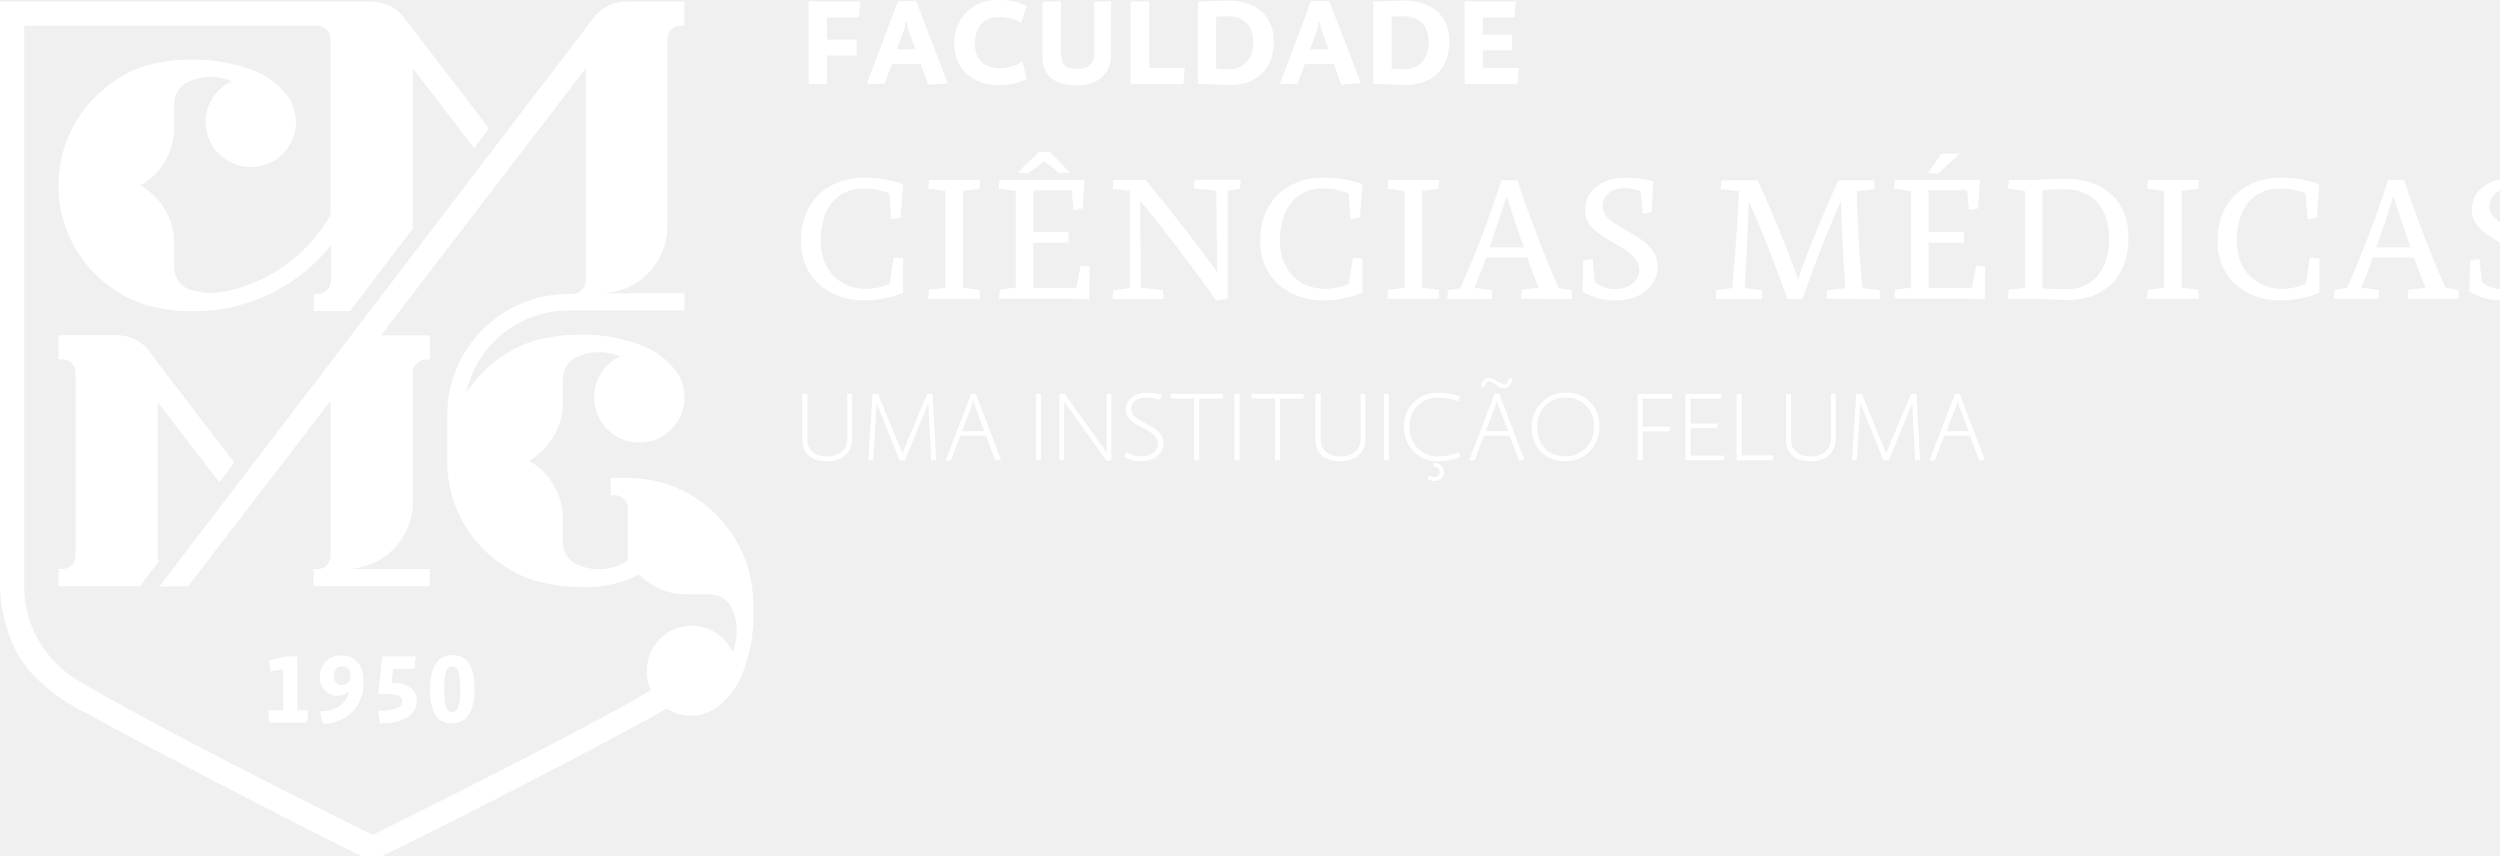
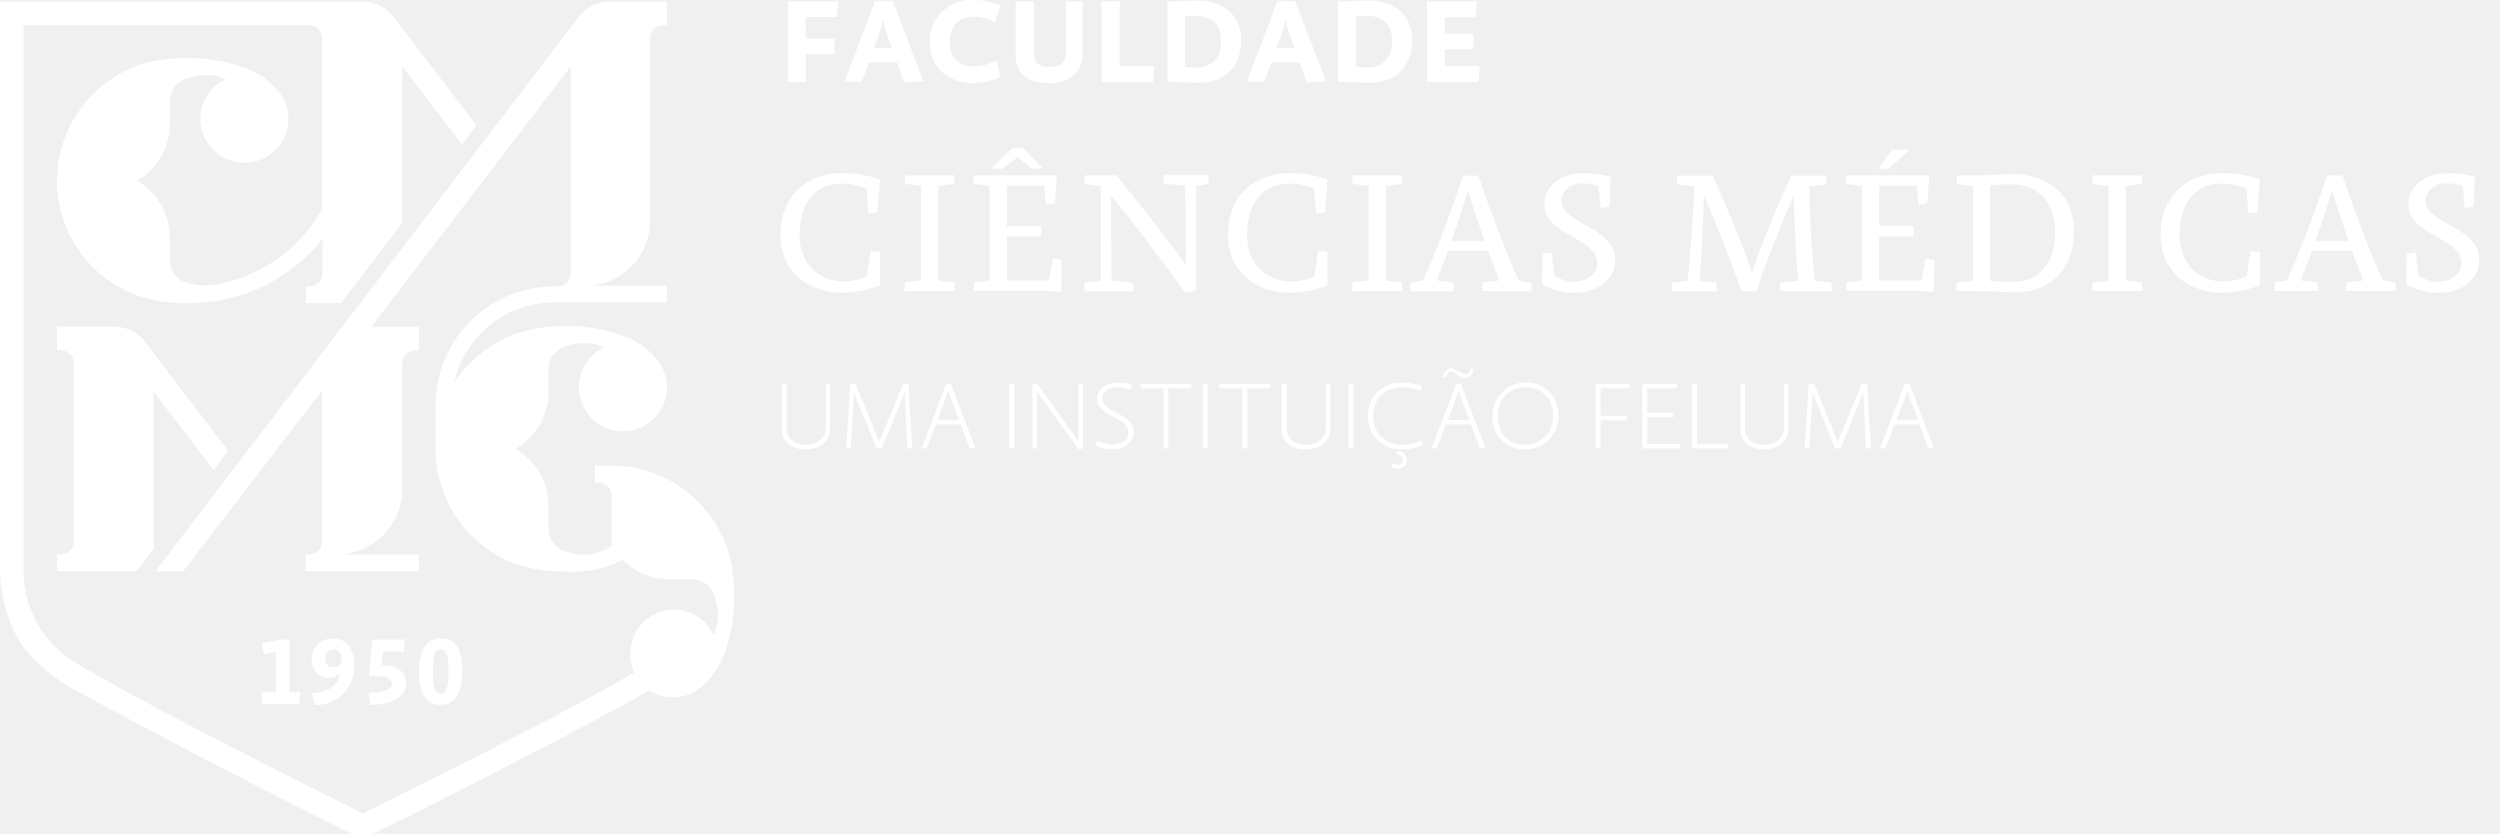
- <svg xmlns="http://www.w3.org/2000/svg" id="43e5afda-dff1-417a-8443-6a50a395920b" data-name="Layer 1" viewBox="0 0 380 130">
+ <svg xmlns="http://www.w3.org/2000/svg" id="43e5afda-dff1-417a-8443-6a50a395920b" data-name="Layer 1" viewBox="0 0 390 130">
  <polygon fill="#ffffff" points="130.53 2.65 125.69 2.65 125.69 6.02 130.2 6.02 130.2 8.44 125.69 8.44 125.69 12.79 122.91 12.79 122.91 0.22 130.76 0.22 130.53 2.65" />
  <path fill="#ffffff" d="M188.32,88.78l-1.11-3.14h-4.4l-1.11,3H179l4.73-12.56h2.78l4.79,12.47Zm-3-8.37a5.87,5.87,0,0,1-.26-1.2h-.15a4.26,4.26,0,0,1-.24,1.2l-1.1,3h2.82Z" transform="translate(-47.25 -75.9)" />
  <path fill="#ffffff" d="M199.11,88.87c-3.65,0-6.8-2.19-6.8-6.25A6.37,6.37,0,0,1,199,75.9a9.59,9.59,0,0,1,4.29.88l-.83,2.6a6.5,6.5,0,0,0-3.31-.88c-2,0-3.71,1-3.71,4.09,0,2.7,1.77,3.68,3.85,3.68a6.78,6.78,0,0,0,3.41-1l.59,2.67a10,10,0,0,1-4.2.89" transform="translate(-47.25 -75.9)" />
  <path fill="#ffffff" d="M211,88.87c-3.61,0-5.3-1.49-5.3-4.53V76.12h2.83v7.59c0,1.71.37,2.64,2.49,2.64,1.9,0,2.56-.89,2.56-2.69V76.12h2.56v8.22c0,2.54-1.76,4.53-5.14,4.53" transform="translate(-47.25 -75.9)" />
  <polygon fill="#ffffff" points="179.87 12.79 171.84 12.79 171.84 0.22 174.68 0.22 174.68 10.31 180.08 10.31 179.87 12.79" />
  <path fill="#ffffff" d="M234.29,88.81c-1,0-3.67-.13-3.67-.13h-1.27V76.12h1.1S233,76,234,76c4,0,6.87,2.14,6.87,6.17,0,4.46-2.87,6.65-6.61,6.65m-.52-10.44c-.61,0-1.12,0-1.64.09v7.88c.42,0,1.21.1,1.82.1,2.27,0,3.82-1.48,3.82-4.08,0-3-1.83-4-4-4" transform="translate(-47.25 -75.9)" />
  <path fill="#ffffff" d="M251.12,88.78,250,85.64h-4.4l-1.11,3h-2.7l4.73-12.56h2.78l4.8,12.47Zm-3-8.37a5.87,5.87,0,0,1-.26-1.2h-.15a4.26,4.26,0,0,1-.24,1.2l-1.1,3h2.82Z" transform="translate(-47.25 -75.9)" />
  <path fill="#ffffff" d="M260.92,88.81c-1,0-3.67-.13-3.67-.13H256V76.12h1.1s2.56-.13,3.58-.13c4,0,6.87,2.14,6.87,6.17,0,4.46-2.87,6.65-6.61,6.65m-.52-10.44c-.61,0-1.12,0-1.64.09v7.88c.42,0,1.22.1,1.82.1,2.27,0,3.82-1.48,3.82-4.08,0-3-1.83-4-4-4" transform="translate(-47.25 -75.9)" />
  <polygon fill="#ffffff" points="230.67 12.79 222.62 12.79 222.62 0.22 230.39 0.22 230.19 2.67 225.4 2.67 225.4 5.27 229.84 5.27 229.84 7.66 225.4 7.66 225.4 10.33 230.85 10.33 230.67 12.79" />
  <path fill="#ffffff" d="M173,146c-2.2,0-3.8-.91-3.8-3.31v-6.92h.77v7c0,1.53,1.17,2.52,3,2.52s3.06-1.13,3.06-2.52v-7h.73v6.92c0,2-1.49,3.31-3.79,3.31" transform="translate(-47.25 -75.9)" />
  <path fill="#ffffff" d="M188.79,145.89l-.41-8.16c0-.23,0-.45,0-.6h-.07a2.31,2.31,0,0,1-.17.61l-3.34,8.12H184l-3.29-8.13a2.82,2.82,0,0,1-.17-.6h-.06c0,.15,0,.37,0,.6l-.53,8.13h-.71l.63-10.09h.85l3.54,8.67a2.65,2.65,0,0,1,.15.54h0a2.58,2.58,0,0,1,.16-.56l3.61-8.65H189l.55,10.06Z" transform="translate(-47.25 -75.9)" />
  <path fill="#ffffff" d="M198.53,145.9l-1.42-3.78h-3.88l-1.42,3.74H191l3.87-10.09h.71l3.82,10Zm-3.13-8.38a3.34,3.34,0,0,1-.19-.74h-.05a3.34,3.34,0,0,1-.19.74l-1.49,3.92h3.39Z" transform="translate(-47.25 -75.9)" />
  <rect fill="#ffffff" x="157.45" y="59.87" width="0.77" height="10.08" />
  <path fill="#ffffff" d="M215.51,146l-6.15-8.53a4.14,4.14,0,0,1-.33-.54H209c0,.19,0,.41,0,.62v8.31h-.71V135.77h.78l6,8.34a3.64,3.64,0,0,1,.33.55h.06c0-.19,0-.41,0-.62v-8.27h.71v10.09Z" transform="translate(-47.25 -75.9)" />
  <path fill="#ffffff" d="M220.86,146a5,5,0,0,1-2.72-.68l.29-.74a4.21,4.21,0,0,0,2.43.67c1.33,0,2.41-.78,2.41-1.89,0-2.43-4.88-2.49-4.88-5.18,0-1.65,1.45-2.59,3.19-2.59a8.72,8.72,0,0,1,2.19.28l-.16.83a6.4,6.4,0,0,0-2.13-.38c-1.35,0-2.29.69-2.29,1.76,0,2.23,4.91,2.23,4.91,5.2,0,1.48-1.32,2.72-3.24,2.72" transform="translate(-47.25 -75.9)" />
  <polygon fill="#ffffff" points="185.81 60.58 182.27 60.58 182.27 69.96 181.5 69.96 181.5 60.58 177.97 60.58 177.89 59.87 185.88 59.87 185.81 60.58" />
  <rect fill="#ffffff" x="187.65" y="59.87" width="0.77" height="10.08" />
  <polygon fill="#ffffff" points="198.1 60.58 194.57 60.58 194.57 69.96 193.8 69.96 193.8 60.58 190.27 60.58 190.2 59.87 198.18 59.87 198.1 60.58" />
  <path fill="#ffffff" d="M251,146c-2.2,0-3.8-.91-3.8-3.31v-6.92H248v7c0,1.53,1.17,2.52,3,2.52s3.06-1.13,3.06-2.52v-7h.73v6.92c0,2-1.49,3.31-3.79,3.31" transform="translate(-47.25 -75.9)" />
  <rect fill="#ffffff" x="210.35" y="59.87" width="0.77" height="10.08" />
  <path fill="#ffffff" d="M265.86,146a5,5,0,0,1-5.2-5,5,5,0,0,1,5.17-5.4,9.2,9.2,0,0,1,3.31.54l-.19.74a9.12,9.12,0,0,0-3.1-.53c-2.44,0-4.35,1.52-4.35,4.64a4.25,4.25,0,0,0,4.51,4.29,8.2,8.2,0,0,0,3-.65l.16.73a8,8,0,0,1-3.31.65m-.56,3a2,2,0,0,1-1-.27l.14-.56a1.66,1.66,0,0,0,.84.23c.51,0,.82-.23.82-.78s-.45-.8-1-.82l.1-.53a1.41,1.41,0,0,1,1.54,1.34A1.36,1.36,0,0,1,265.3,149" transform="translate(-47.25 -75.9)" />
  <path fill="#ffffff" d="M278.12,145.9l-1.42-3.78h-3.89l-1.42,3.74h-.83l3.87-10.09h.72l3.81,10Zm-2.25-11c-.84,0-1.85-1.05-2.26-1.05s-.52.28-.83,1l-.47-.24c.45-1.05.84-1.27,1.39-1.27s1.71,1,2.19,1c.32,0,.5-.16.79-1l.49.2c-.34,1.06-.71,1.34-1.3,1.34m-.89,2.62a3.34,3.34,0,0,1-.19-.74h0a4,4,0,0,1-.2.74l-1.49,3.92h3.39Z" transform="translate(-47.25 -75.9)" />
  <path fill="#ffffff" d="M285,146a4.86,4.86,0,0,1-4.92-5,5.15,5.15,0,0,1,5.29-5.43,4.91,4.91,0,0,1,5,5A5.12,5.12,0,0,1,285,146m.3-9.66a4.18,4.18,0,0,0-4.38,4.49c0,2.85,1.77,4.43,4.22,4.43a4.24,4.24,0,0,0,4.36-4.48,4.07,4.07,0,0,0-4.2-4.44" transform="translate(-47.25 -75.9)" />
  <polygon fill="#ffffff" points="254.14 60.58 249.69 60.58 249.69 64.86 253.8 64.86 253.8 65.57 249.69 65.57 249.69 69.96 248.92 69.96 248.92 59.87 254.23 59.87 254.14 60.58" />
  <polygon fill="#ffffff" points="262.03 69.96 256.19 69.96 256.19 59.88 261.68 59.88 261.57 60.58 256.96 60.58 256.96 64.38 261.04 64.38 261.04 65.09 256.96 65.09 256.96 69.25 262.11 69.25 262.03 69.96" />
  <polygon fill="#ffffff" points="269.47 69.96 263.97 69.96 263.97 59.88 264.74 59.88 264.74 69.22 269.56 69.22 269.47 69.96" />
  <path fill="#ffffff" d="M322.53,146c-2.2,0-3.8-.91-3.8-3.31v-6.92h.76v7c0,1.53,1.18,2.52,3,2.52s3.06-1.13,3.06-2.52v-7h.72v6.92c0,2-1.49,3.31-3.78,3.31" transform="translate(-47.25 -75.9)" />
  <path fill="#ffffff" d="M338.35,145.89l-.42-8.16c0-.23,0-.45,0-.6h-.06a2.25,2.25,0,0,1-.18.61l-3.34,8.12h-.81l-3.3-8.13a2.39,2.39,0,0,1-.16-.6H330c0,.15,0,.37,0,.6l-.53,8.13h-.71l.64-10.09h.84l3.55,8.67a2.65,2.65,0,0,1,.15.54h0a3.3,3.3,0,0,1,.16-.56l3.61-8.65h.85l.54,10.06Z" transform="translate(-47.25 -75.9)" />
  <path fill="#ffffff" d="M348.09,145.9l-1.42-3.78h-3.89l-1.42,3.74h-.83l3.88-10.09h.71l3.81,10ZM345,137.52a5,5,0,0,1-.19-.74h0a5,5,0,0,1-.19.74l-1.5,3.92h3.39Z" transform="translate(-47.25 -75.9)" />
  <path fill="#ffffff" d="M178.55,121.57c-5,0-9.55-3.18-9.55-9,0-6.7,4.79-9.66,9.47-9.66a17,17,0,0,1,6.06,1l-.39,5.1-1.41.19-.31-3.91a10.42,10.42,0,0,0-3.84-.75c-3.68,0-6.59,2.46-6.59,8,0,4.76,3.25,7.27,6.85,7.27a9.37,9.37,0,0,0,3.63-.76l.61-4,1.45.13v5.21a15.51,15.51,0,0,1-6,1.17" transform="translate(-47.25 -75.9)" />
  <polygon fill="#ffffff" points="141.07 45.4 141.21 44.05 143.69 43.74 143.69 29.02 141.1 28.68 141.23 27.35 148.96 27.35 148.85 28.68 146.37 29.02 146.37 43.74 148.88 44.05 148.99 45.4 141.07 45.4" />
  <path fill="#ffffff" d="M209.66,112.78h-5.35v6.88h6.56l.64-3.41,1.38.16-.08,5c-.56,0-2.22-.14-3.07-.14H199.1l.1-1.35,2.44-.31V104.92l-2.6-.34.14-1.33h12.94l-.32,4.34-1.37.24-.3-3h-5.82v6.33h5.35Zm-1.35-10.51L206,100.39l-2.49,1.88-1.59-.15L205.19,99h1.69l3,3.13Z" transform="translate(-47.25 -75.9)" />
  <path fill="#ffffff" d="M235.73,104.58l-1.88.34v16.36l-1.72.29c-3-4.24-8.55-11.6-11.59-15.14l.13,13.21L224,120l.11,1.35h-7.76l.13-1.35,2.49-.31V104.92l-2.59-.34.13-1.33h4.87c3.31,4,8.15,10.17,10.88,14l-.13-12.36-3.42-.34.14-1.33h7Z" transform="translate(-47.25 -75.9)" />
  <path fill="#ffffff" d="M248.36,121.57c-5,0-9.55-3.18-9.55-9,0-6.7,4.79-9.66,9.47-9.66a17,17,0,0,1,6.06,1l-.39,5.1-1.4.19-.32-3.91a10.38,10.38,0,0,0-3.84-.75c-3.68,0-6.59,2.46-6.59,8,0,4.76,3.25,7.27,6.85,7.27a9.37,9.37,0,0,0,3.63-.76l.61-4,1.45.13v5.21a15.47,15.47,0,0,1-6,1.17" transform="translate(-47.25 -75.9)" />
  <polygon fill="#ffffff" points="210.88 45.4 211.01 44.05 213.5 43.74 213.5 29.02 210.91 28.68 211.04 27.35 218.77 27.35 218.66 28.68 216.18 29.02 216.18 43.74 218.69 44.05 218.8 45.4 210.88 45.4" />
  <path fill="#ffffff" d="M278.44,121.3l.1-1.35,2.59-.31c-.52-1.3-1.1-2.75-1.74-4.61h-6.25c-.5,1.48-1.27,3.42-1.77,4.61L274,120l.08,1.35h-6.86l.13-1.35,1.88-.31a170.38,170.38,0,0,0,6.25-16.39h2.43c1.14,3.74,4.59,12.76,6.28,16.39l1.93.31.08,1.35Zm-2.09-15.43h-.14c-.53,1.7-1.85,5.74-2.54,7.62h5.19c-.93-2.62-2-5.71-2.51-7.62" transform="translate(-47.25 -75.9)" />
  <path fill="#ffffff" d="M293,121.57a9.77,9.77,0,0,1-5.22-1.35l.13-4.72,1.41-.23.37,3.57a5.23,5.23,0,0,0,3.14,1c2,0,3.58-1.17,3.58-2.89,0-4.1-8.23-4.26-8.23-9.16,0-3.12,2.86-4.86,6.06-4.86a15,15,0,0,1,4.29.55l-.22,4.66-1.37.24-.32-3.44a7.89,7.89,0,0,0-2.44-.46c-1.85,0-3.35,1.06-3.35,2.78,0,3.58,8.39,4,8.39,9.19,0,2.94-2.65,5.11-6.22,5.11" transform="translate(-47.25 -75.9)" />
  <path fill="#ffffff" d="M324.85,121.3,325,120l2.75-.31c-.32-3.63-.64-10.86-.66-13.24-1.3,2.73-4.47,10.67-5.85,14.9h-2.3c-1.43-4.1-4.24-11.35-5.9-14.9,0,2.55-.4,10.41-.61,13.24L315,120l.08,1.35H308l.11-1.35,2.43-.31c.43-4.32,1-12.65,1-14.72l-2.75-.32.13-1.35h5.48c1.59,3.36,4.58,10.48,6.17,15.06,1.35-4.1,4.29-11.11,6.11-15.06h5.43l.11,1.35-2.73.32c0,3.55.42,10.7.87,14.72l2.57.31.1,1.35Z" transform="translate(-47.25 -75.9)" />
  <path fill="#ffffff" d="M345.76,112.78h-5.35v6.88H347l.63-3.41,1.38.16-.08,5c-.56,0-2.22-.14-3.07-.14H335.2l.11-1.35,2.43-.31V104.92l-2.59-.34.13-1.33h12.94l-.31,4.34-1.38.24-.29-3h-5.83v6.32h5.35Zm-3.89-10.53h-1.59l2.09-3h2.73Z" transform="translate(-47.25 -75.9)" />
  <path fill="#ffffff" d="M361.59,121.49c-1.43,0-5.08-.19-5.08-.19h-4.08l.14-1.35,2.49-.31V104.92l-2.6-.34.13-1.33h3.81s3.34-.18,4.82-.18c5.61,0,9.56,3.23,9.56,8.86,0,6.33-3.89,9.56-9.19,9.56m-.53-16.83c-1,0-2.64.07-3.36.13v14.92c.72.09,2.46.16,3.65.16,4,0,6.49-3,6.49-7.64,0-5.22-3-7.57-6.78-7.57" transform="translate(-47.25 -75.9)" />
  <polygon fill="#ffffff" points="326.34 45.4 326.47 44.05 328.95 43.74 328.95 29.02 326.36 28.68 326.49 27.35 334.22 27.35 334.12 28.68 331.63 29.02 331.63 43.74 334.14 44.05 334.25 45.4 326.34 45.4" />
  <path fill="#ffffff" d="M393.86,121.57c-5,0-9.55-3.18-9.55-9,0-6.7,4.79-9.66,9.48-9.66a17,17,0,0,1,6,1l-.39,5.1-1.4.19-.32-3.91a10.38,10.38,0,0,0-3.84-.75c-3.68,0-6.59,2.46-6.59,8,0,4.76,3.26,7.27,6.85,7.27a9.37,9.37,0,0,0,3.63-.76l.61-4,1.45.13v5.21a15.44,15.44,0,0,1-6,1.17" transform="translate(-47.25 -75.9)" />
  <path fill="#ffffff" d="M413.21,121.3l.11-1.35,2.6-.31c-.53-1.3-1.11-2.75-1.75-4.61h-6.25c-.5,1.48-1.27,3.42-1.77,4.61l2.64.31.09,1.35H402l.13-1.35,1.88-.31a170.38,170.38,0,0,0,6.25-16.39h2.44c1.13,3.74,4.57,12.76,6.27,16.39l1.93.31.08,1.35Zm-2.08-15.43H411c-.52,1.7-1.85,5.74-2.54,7.62h5.19c-.92-2.62-2-5.71-2.51-7.62" transform="translate(-47.25 -75.9)" />
  <path fill="#ffffff" d="M427.81,121.57a9.77,9.77,0,0,1-5.22-1.35l.13-4.72,1.41-.23.37,3.57a5.2,5.2,0,0,0,3.15,1c2,0,3.57-1.17,3.57-2.89,0-4.1-8.24-4.26-8.24-9.16,0-3.12,2.86-4.86,6.07-4.86a15,15,0,0,1,4.29.55l-.21,4.66-1.38.24-.32-3.44a7.89,7.89,0,0,0-2.44-.46c-1.85,0-3.35,1.06-3.35,2.78,0,3.58,8.39,4,8.39,9.19,0,2.94-2.65,5.11-6.22,5.11" transform="translate(-47.25 -75.9)" />
  <path fill="#ffffff" d="M160.5,160.88a19.71,19.71,0,0,0-6.33-8.47,19,19,0,0,0-9.72-3.78c-.58,0-1.18-.08-1.77-.08h-2.61v2.61h.61a2,2,0,0,1,2,1.92v8a7.82,7.82,0,0,1-4.33,1.35,8.5,8.5,0,0,1-3.55-.8,3.65,3.65,0,0,1-2-3.24v-4a10.17,10.17,0,0,0-5.14-8.46,10.21,10.21,0,0,0,5.14-8.47v-4a3.65,3.65,0,0,1,2-3.24,8.66,8.66,0,0,1,3.55-.8,8.46,8.46,0,0,1,3.2.65,6.83,6.83,0,0,0-4,6.22,5.64,5.64,0,0,0,.08,1,6.87,6.87,0,0,0,13.67-1,6.75,6.75,0,0,0-1-3.54,4.53,4.53,0,0,0-.3-.46,12,12,0,0,0-5.54-4,24.82,24.82,0,0,0-9-1.52,23.94,23.94,0,0,0-8,1.26,19.68,19.68,0,0,0-8.46,6.33q-.48.63-.9,1.29a15.89,15.89,0,0,1,15.54-12.55h17.65v-2.61h-12.8a10.19,10.19,0,0,0,10.19-10.18h0V81.83a2,2,0,0,1,2-2h.6V76.14h-8.84a6.26,6.26,0,0,0-4.72,2.15c-.17.2-66.23,86.74-66.23,86.74h4.33L97.5,136.82v23.59a2,2,0,0,1-2,2h-.6V165h17.68v-2.61H99.77A10.19,10.19,0,0,0,110,152.23V132.55a2,2,0,0,1,2-2h.6v-3.68h-7.44l2.82-3.67,28.3-36.92v32.3a2,2,0,0,1-2,2h-.59a18.47,18.47,0,0,0-18.47,18.47V146c0,.59,0,1.18.08,1.77a19,19,0,0,0,3.78,9.72,19.78,19.78,0,0,0,8.46,6.34,24.25,24.25,0,0,0,8,1.25,17.17,17.17,0,0,0,8.85-1.83,10.21,10.21,0,0,0,6.82,3h4a3.66,3.66,0,0,1,3.24,2,8.59,8.59,0,0,1,.8,3.56,8.69,8.69,0,0,1-.64,3.2,6.84,6.84,0,0,0-6.23-4,5.64,5.64,0,0,0-1,.08,6.88,6.88,0,0,0-5.18,9.72c-9.51,5.63-31.14,16.45-42.32,22-10.9-5.43-31.7-15.9-41.56-21.62-2.57-1.49-6-3-8.59-7A16,16,0,0,1,50.93,165V79.82H95.49a2,2,0,0,1,2,2v26.75A23.93,23.93,0,0,1,82.39,120s-.75.17-1,.21a10.38,10.38,0,0,1-5.65-.42,3.66,3.66,0,0,1-2-3.24v-4a10.21,10.21,0,0,0-5.13-8.46,10.18,10.18,0,0,0,5.13-8.45v-4a3.64,3.64,0,0,1,2-3.24,8.22,8.22,0,0,1,6.76-.16,6.83,6.83,0,0,0-4,6.23,5,5,0,0,0,.08,1,6.87,6.87,0,0,0,13.66-1,6.79,6.79,0,0,0-1-3.55,3.52,3.52,0,0,0-.3-.45,12,12,0,0,0-5.53-4,25.12,25.12,0,0,0-9-1.51,23.61,23.61,0,0,0-8,1.25A19.73,19.73,0,0,0,60,92.61a19.11,19.11,0,0,0-3.78,9.73c0,.58-.08,1.17-.08,1.77s0,1.19.08,1.78A19,19,0,0,0,60,115.61a19.65,19.65,0,0,0,8.47,6.33,23.61,23.61,0,0,0,8,1.25h.32a27.16,27.16,0,0,0,3.14-.18,24.14,24.14,0,0,0,3.43-.64,26.51,26.51,0,0,0,14.19-9.19v5.39a2,2,0,0,1-2,2h-.6v2.61h5.51L110,110.64V86.27l9.32,12.15,2.26-3L108.92,78.92a7.47,7.47,0,0,0-.48-.63,6.28,6.28,0,0,0-4.71-2.15H47.25V165h0a23.05,23.05,0,0,0,1.14,6.69,17.21,17.21,0,0,0,3.74,6.64A27.9,27.9,0,0,0,59.81,184c11.21,6.2,39.9,21,43.92,22.73,4.14-1.75,34.4-17.15,44.85-23.13a6.74,6.74,0,0,0,3.69,1.08,6.9,6.9,0,0,0,3.55-1l.45-.3a12.09,12.09,0,0,0,4-5.54,24.64,24.64,0,0,0,1.51-9,23.68,23.68,0,0,0-1.25-8" transform="translate(-47.25 -75.9)" />
  <path fill="#ffffff" d="M80.58,149.21l2.26-3L71.21,131l-1-1.36a6.14,6.14,0,0,0-.49-.65,6.24,6.24,0,0,0-4.7-2.14H56.14v3.68h.6a2,2,0,0,1,2,2v27.86a2,2,0,0,1-2,2h-.6V165H68.53l2.87-3.77a1.89,1.89,0,0,1-.19-.85V137Z" transform="translate(-47.25 -75.9)" />
  <polygon fill="#ffffff" points="40.84 107.97 40.84 109.81 46.68 109.81 46.86 107.97 45.18 107.97 45.18 99.76 43.58 99.76 40.87 100.38 41.16 102.05 43.05 101.68 43.05 107.97 40.84 107.97" />
  <path fill="#ffffff" d="M95.91,184l.4,1.89a6,6,0,0,0,6.19-6.3c0-2.68-1.29-4.06-3.25-4.06a3.14,3.14,0,0,0-3.37,3.28,2.62,2.62,0,0,0,2.75,2.82,2.24,2.24,0,0,0,1.6-.61h.08c-.52,2.25-2.5,3-4.4,3m3.33-4A1.18,1.18,0,0,1,98,178.64c0-1,.53-1.44,1.29-1.44s1.23.51,1.23,1.44A1.18,1.18,0,0,1,99.24,180" transform="translate(-47.25 -75.9)" />
  <path fill="#ffffff" d="M104.72,183.92l.27,1.94c3.75,0,5.62-1.43,5.62-3.39s-1.72-2.8-3.71-2.8h-.13l.25-2.11h3.24l.19-1.9h-5.09l-.61,5.73c.3,0,1,0,1.31,0,1.55,0,2.34.34,2.34,1.18s-1.13,1.35-3.68,1.39" transform="translate(-47.25 -75.9)" />
  <path fill="#ffffff" d="M119.38,180.64c0-3.56-1.15-5.16-3.33-5.16s-3.44,1.71-3.44,5.16c0,3.61,1.13,5.21,3.32,5.21s3.45-1.75,3.45-5.21m-4.61,0c0-2.56.38-3.44,1.21-3.44s1.23.6,1.23,3.44c0,2.46-.32,3.51-1.23,3.51s-1.21-.92-1.21-3.51" transform="translate(-47.25 -75.9)" />
</svg>
